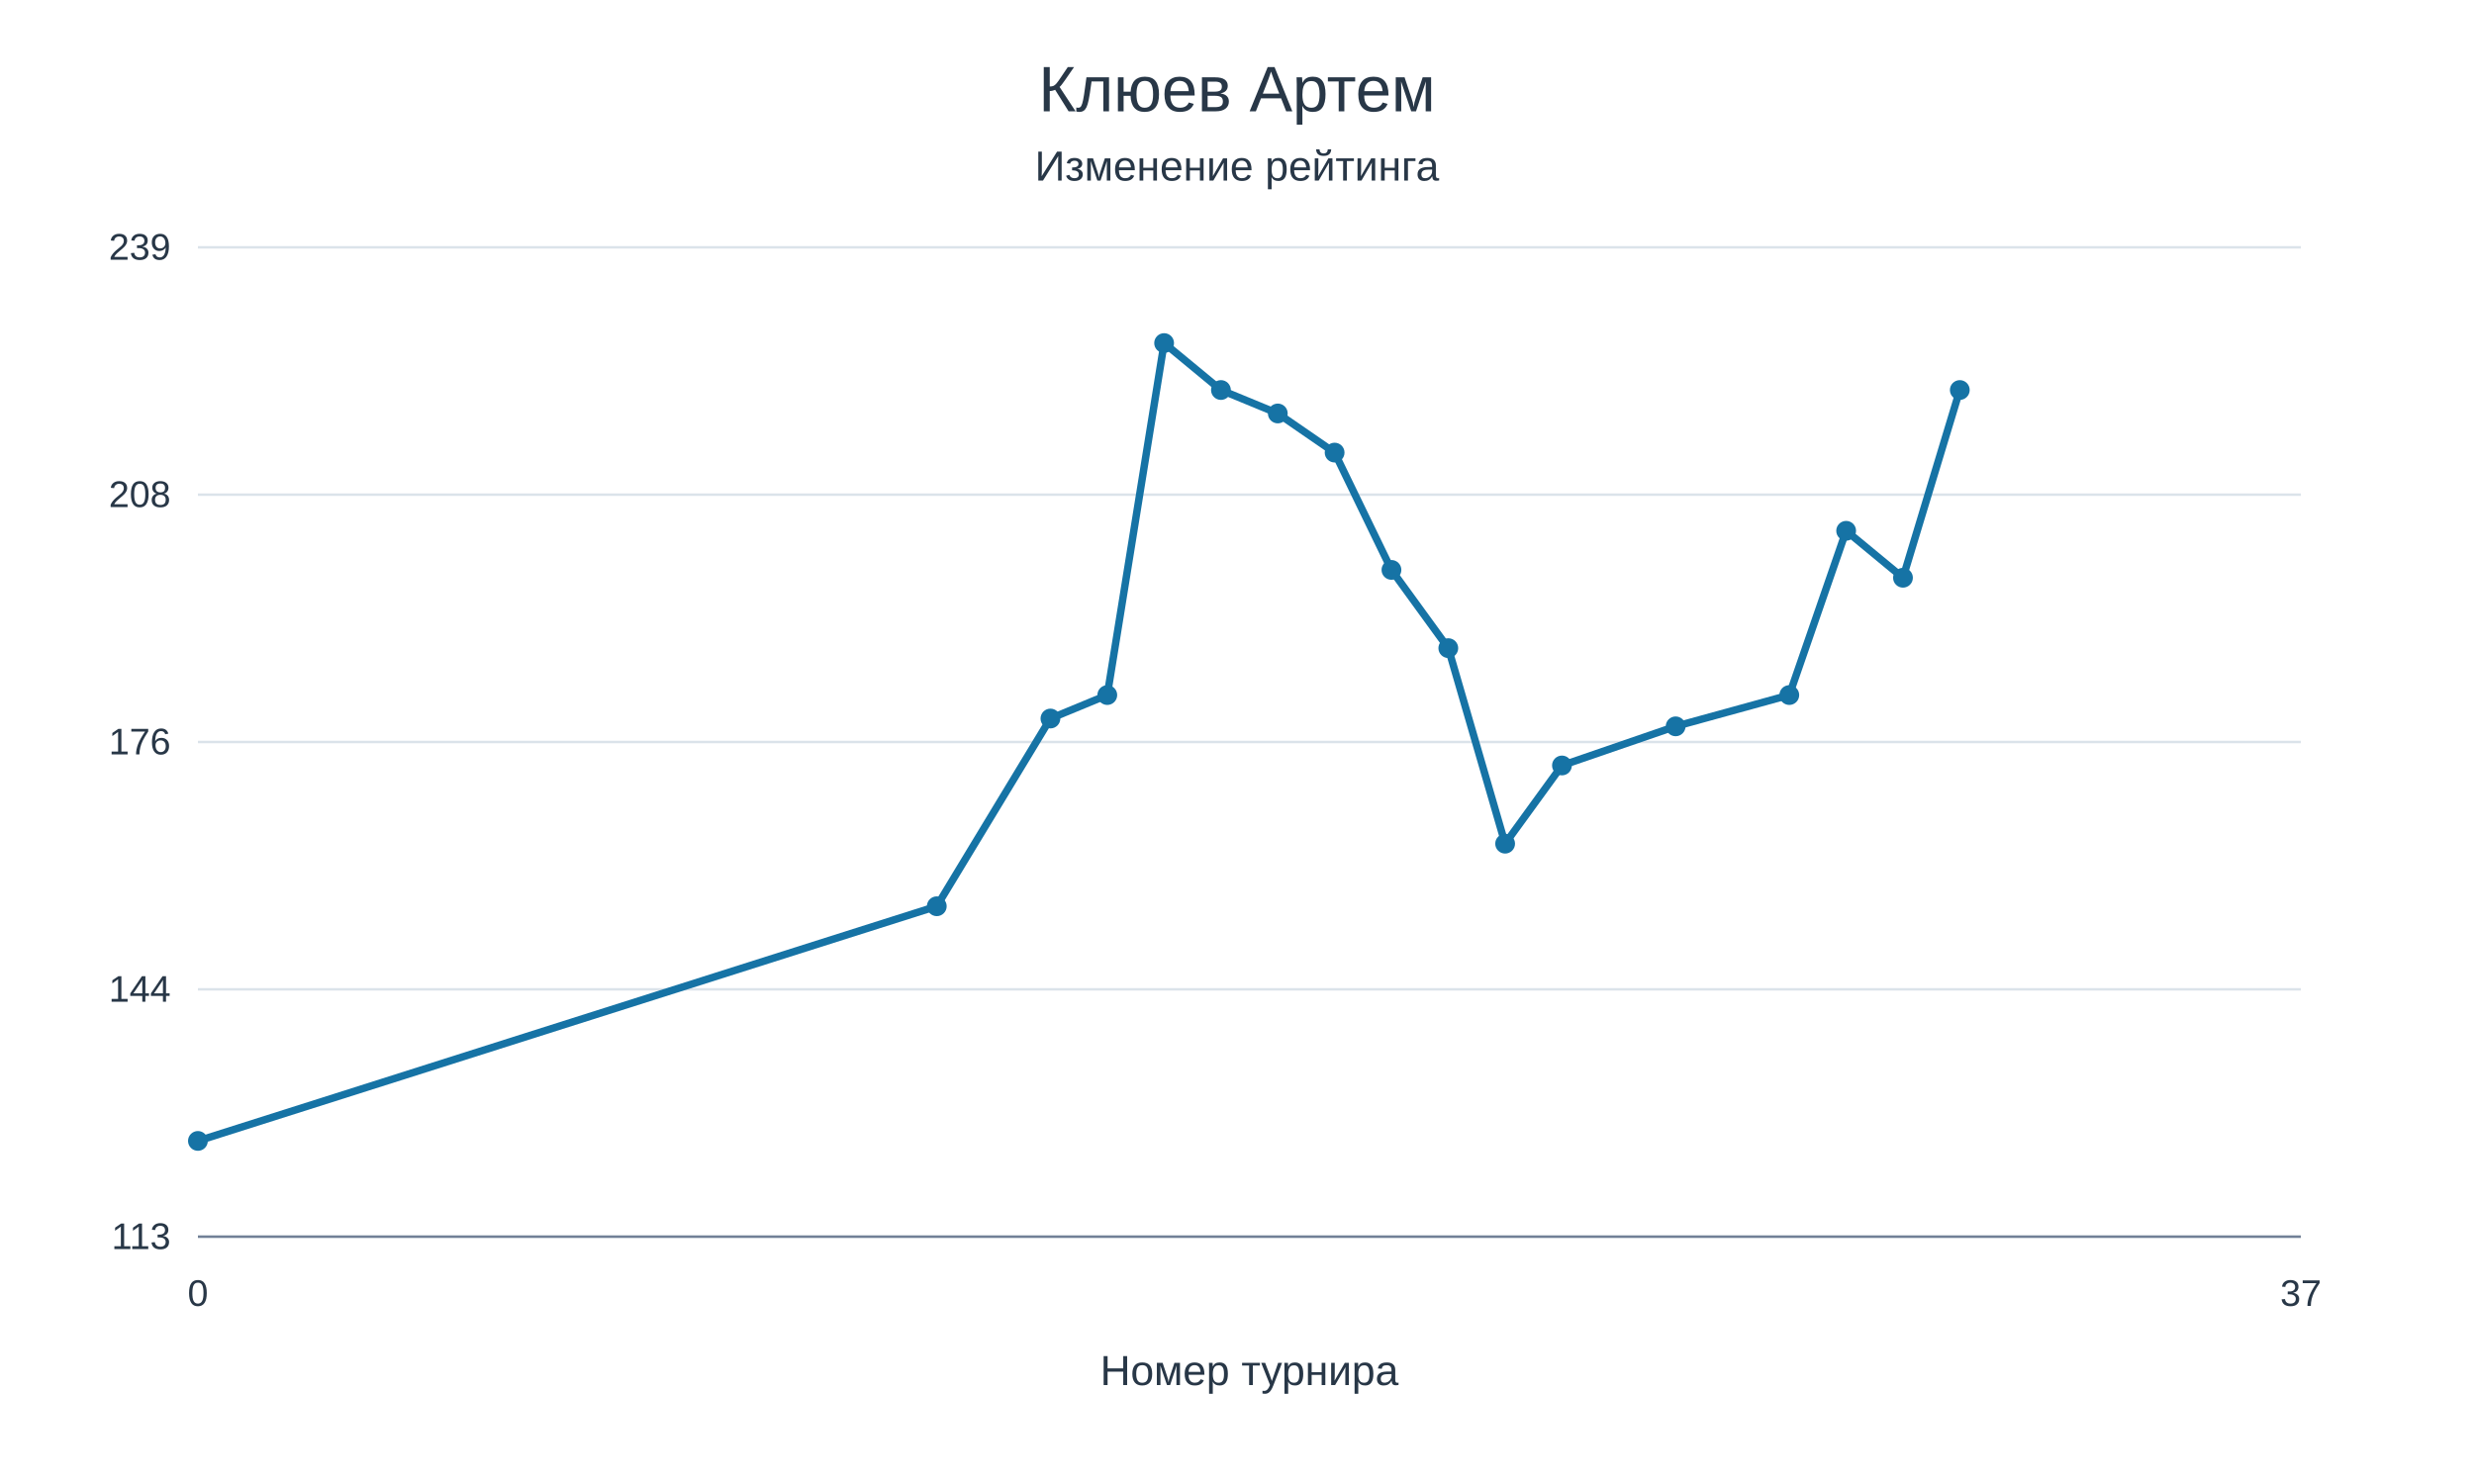
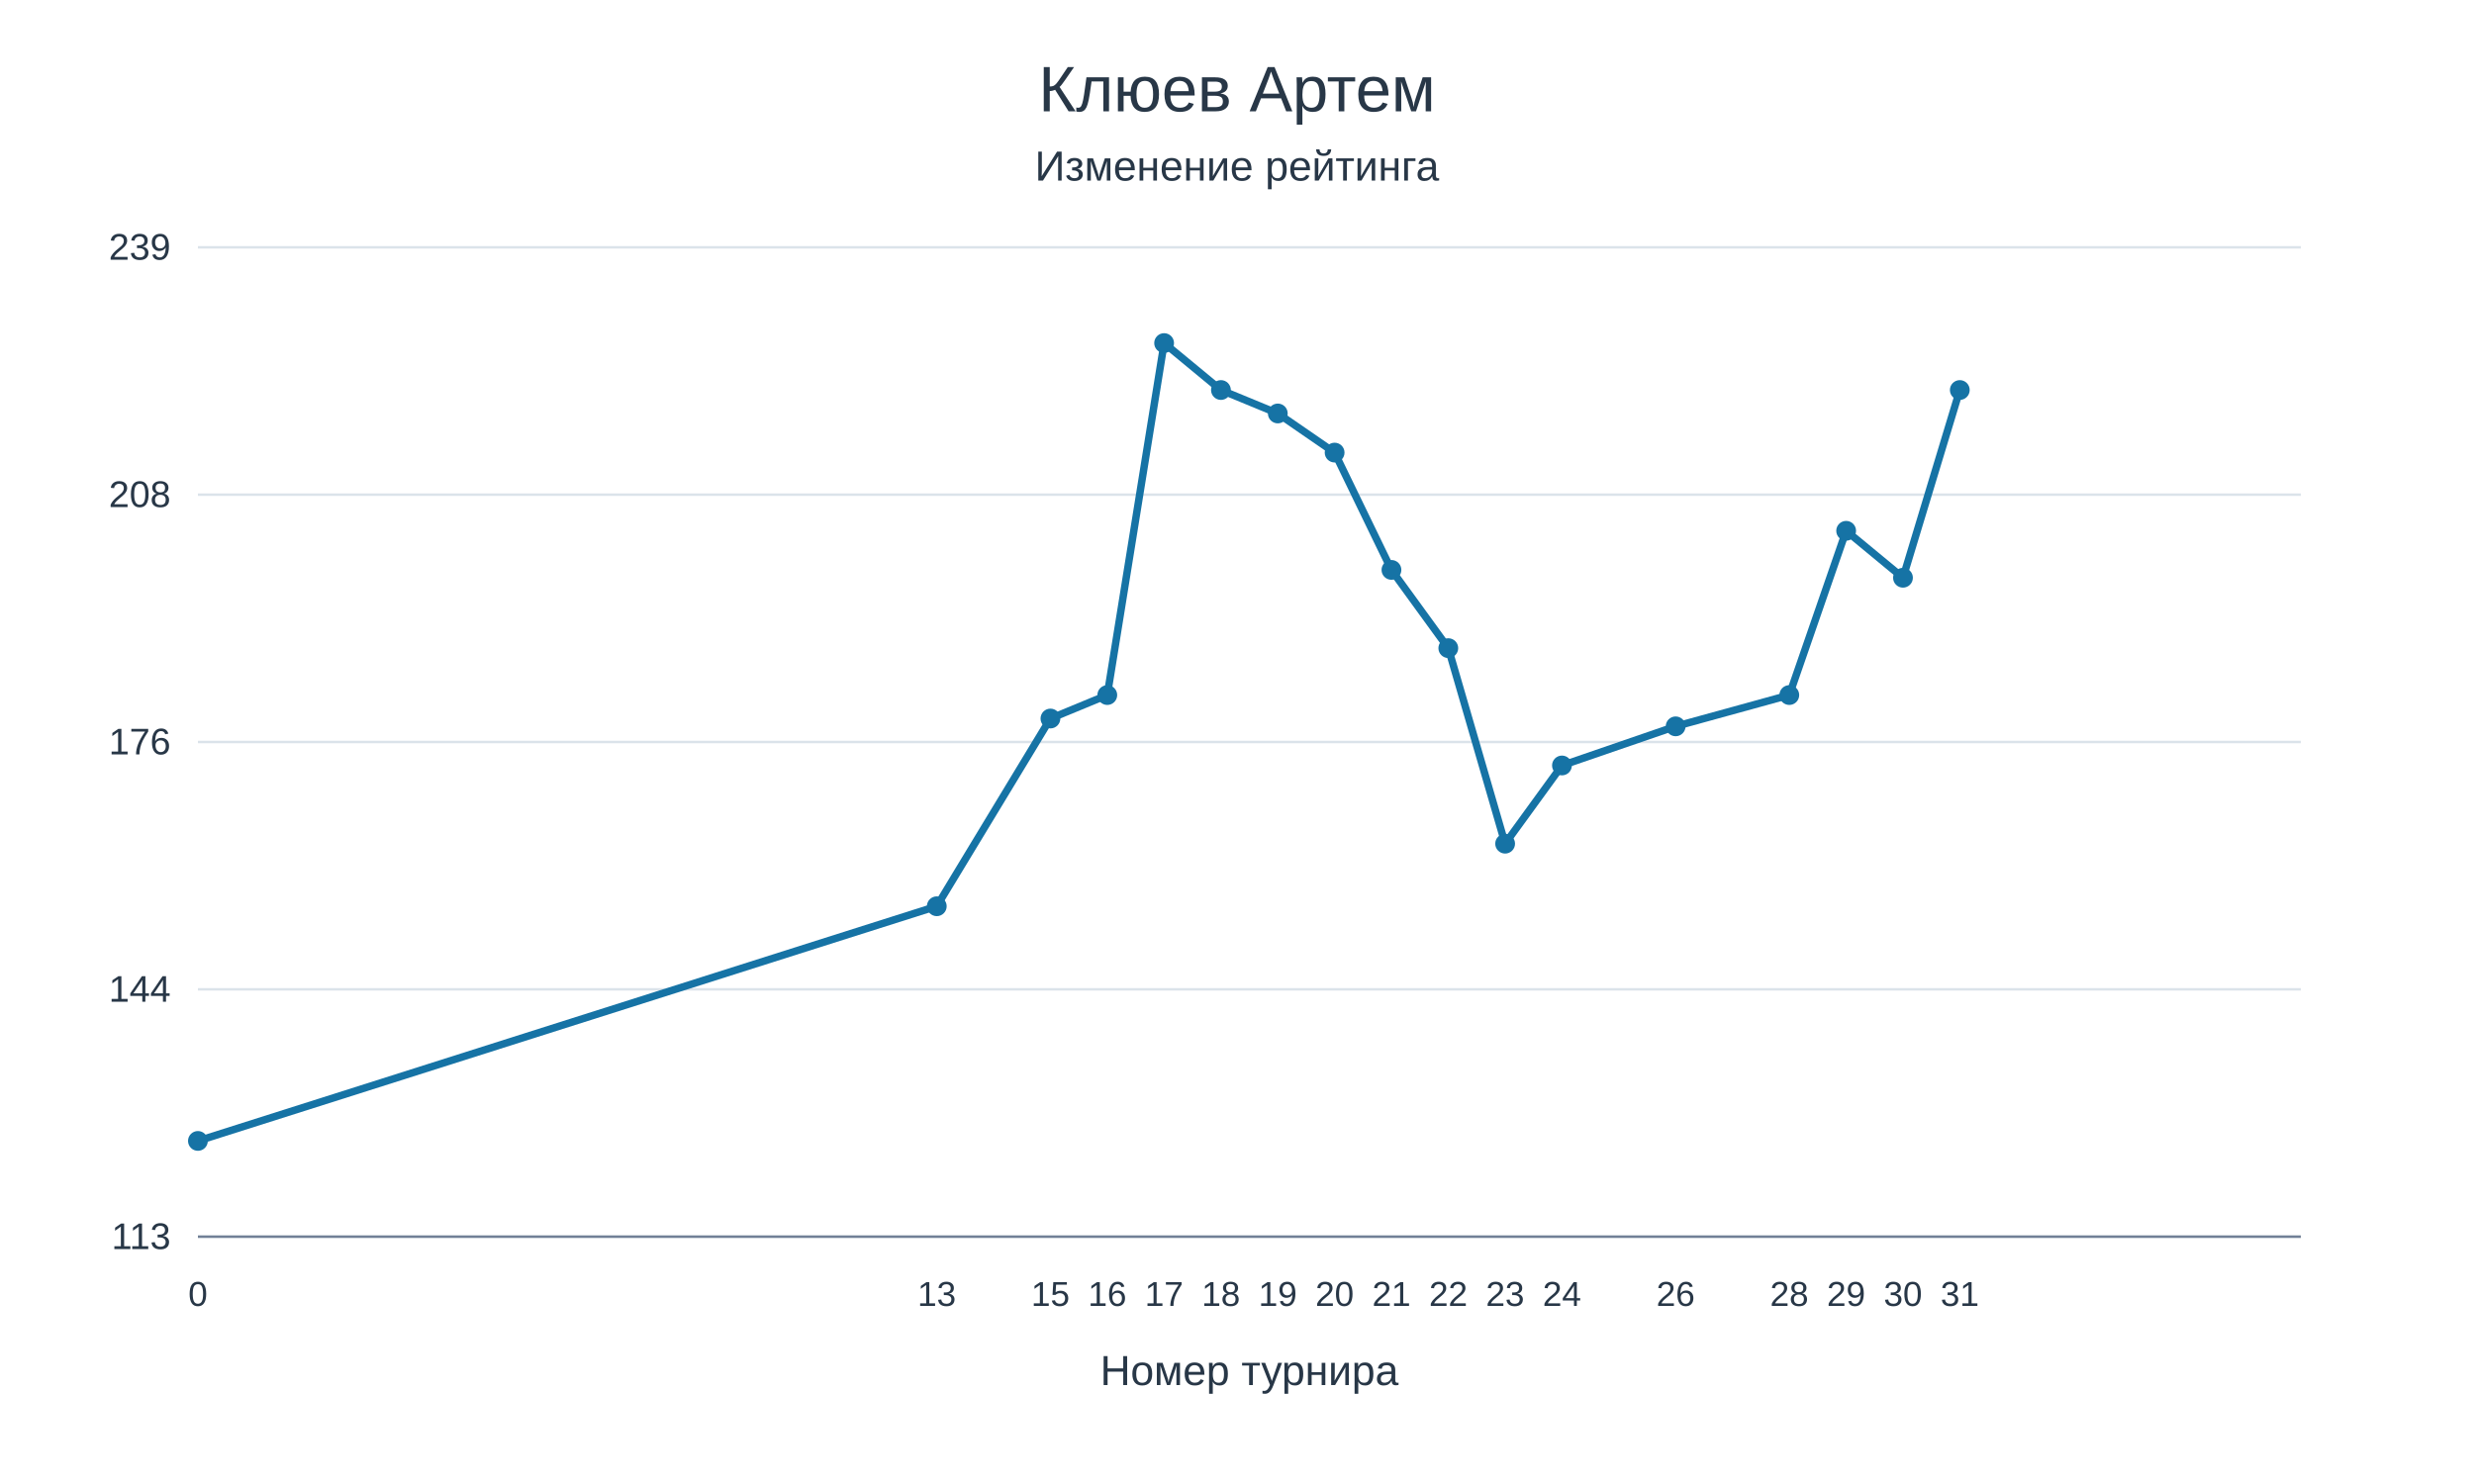
<svg xmlns="http://www.w3.org/2000/svg" viewBox="0 0 1000 600" role="img" aria-label="Рейтинг: Клюев Артем">
  <rect width="1000" height="600" fill="white" />
  <g font-family="Arial, sans-serif" fill="#283747">
    <text x="500" y="45" text-anchor="middle" font-size="26">Клюев Артем</text>
    <text x="500" y="73" text-anchor="middle" font-size="17">Изменение рейтинга</text>
    <line x1="80" y1="500.00" x2="930" y2="500.00" stroke="#dbe3ea" />
    <text x="69" y="505.00" text-anchor="end" font-size="15">113</text>
    <line x1="80" y1="400.00" x2="930" y2="400.00" stroke="#dbe3ea" />
    <text x="69" y="405.00" text-anchor="end" font-size="15">144</text>
    <line x1="80" y1="300.00" x2="930" y2="300.00" stroke="#dbe3ea" />
    <text x="69" y="305.00" text-anchor="end" font-size="15">176</text>
    <line x1="80" y1="200.00" x2="930" y2="200.00" stroke="#dbe3ea" />
    <text x="69" y="205.00" text-anchor="end" font-size="15">208</text>
    <line x1="80" y1="100.00" x2="930" y2="100.00" stroke="#dbe3ea" />
    <text x="69" y="105.00" text-anchor="end" font-size="15">239</text>
    <line x1="80" y1="500" x2="930" y2="500" stroke="#718096" />
    <polyline points="80.00,461.29 378.65,366.41 424.59,290.51 447.57,281.02 470.54,138.71 493.51,157.69 516.49,167.17 539.46,182.99 562.43,230.42 585.41,262.05 608.38,341.11 631.35,309.49 677.30,293.67 723.24,281.02 746.22,214.61 769.19,233.59 792.16,157.69" fill="none" stroke="#1673a5" stroke-width="3" />
    <circle cx="80.00" cy="461.29" r="4" fill="#1673a5" />
    <circle cx="378.65" cy="366.41" r="4" fill="#1673a5" />
    <circle cx="424.59" cy="290.51" r="4" fill="#1673a5" />
    <circle cx="447.57" cy="281.02" r="4" fill="#1673a5" />
    <circle cx="470.54" cy="138.71" r="4" fill="#1673a5" />
    <circle cx="493.51" cy="157.69" r="4" fill="#1673a5" />
    <circle cx="516.49" cy="167.17" r="4" fill="#1673a5" />
    <circle cx="539.46" cy="182.99" r="4" fill="#1673a5" />
    <circle cx="562.43" cy="230.42" r="4" fill="#1673a5" />
    <circle cx="585.41" cy="262.05" r="4" fill="#1673a5" />
    <circle cx="608.38" cy="341.11" r="4" fill="#1673a5" />
    <circle cx="631.35" cy="309.49" r="4" fill="#1673a5" />
    <circle cx="677.30" cy="293.67" r="4" fill="#1673a5" />
    <circle cx="723.24" cy="281.02" r="4" fill="#1673a5" />
    <circle cx="746.22" cy="214.61" r="4" fill="#1673a5" />
    <circle cx="769.19" cy="233.59" r="4" fill="#1673a5" />
    <circle cx="792.16" cy="157.69" r="4" fill="#1673a5" />
    <text x="505" y="560" text-anchor="middle" font-size="17">Номер турнира</text>
-     <text x="80" y="528" text-anchor="middle" font-size="15">0</text>
-     <text x="930" y="528" text-anchor="middle" font-size="15">37</text>
+     <text class="tournament-label" x="80.00" y="528" text-anchor="middle" font-size="14">0</text>
+     <text class="tournament-label" x="378.65" y="528" text-anchor="middle" font-size="14">13</text>
+     <text class="tournament-label" x="424.59" y="528" text-anchor="middle" font-size="14">15</text>
+     <text class="tournament-label" x="447.57" y="528" text-anchor="middle" font-size="14">16</text>
+     <text class="tournament-label" x="470.54" y="528" text-anchor="middle" font-size="14">17</text>
+     <text class="tournament-label" x="493.51" y="528" text-anchor="middle" font-size="14">18</text>
+     <text class="tournament-label" x="516.49" y="528" text-anchor="middle" font-size="14">19</text>
+     <text class="tournament-label" x="539.46" y="528" text-anchor="middle" font-size="14">20</text>
+     <text class="tournament-label" x="562.43" y="528" text-anchor="middle" font-size="14">21</text>
+     <text class="tournament-label" x="585.41" y="528" text-anchor="middle" font-size="14">22</text>
+     <text class="tournament-label" x="608.38" y="528" text-anchor="middle" font-size="14">23</text>
+     <text class="tournament-label" x="631.35" y="528" text-anchor="middle" font-size="14">24</text>
+     <text class="tournament-label" x="677.30" y="528" text-anchor="middle" font-size="14">26</text>
+     <text class="tournament-label" x="723.24" y="528" text-anchor="middle" font-size="14">28</text>
+     <text class="tournament-label" x="746.22" y="528" text-anchor="middle" font-size="14">29</text>
+     <text class="tournament-label" x="769.19" y="528" text-anchor="middle" font-size="14">30</text>
+     <text class="tournament-label" x="792.16" y="528" text-anchor="middle" font-size="14">31</text>
  </g>
</svg>
